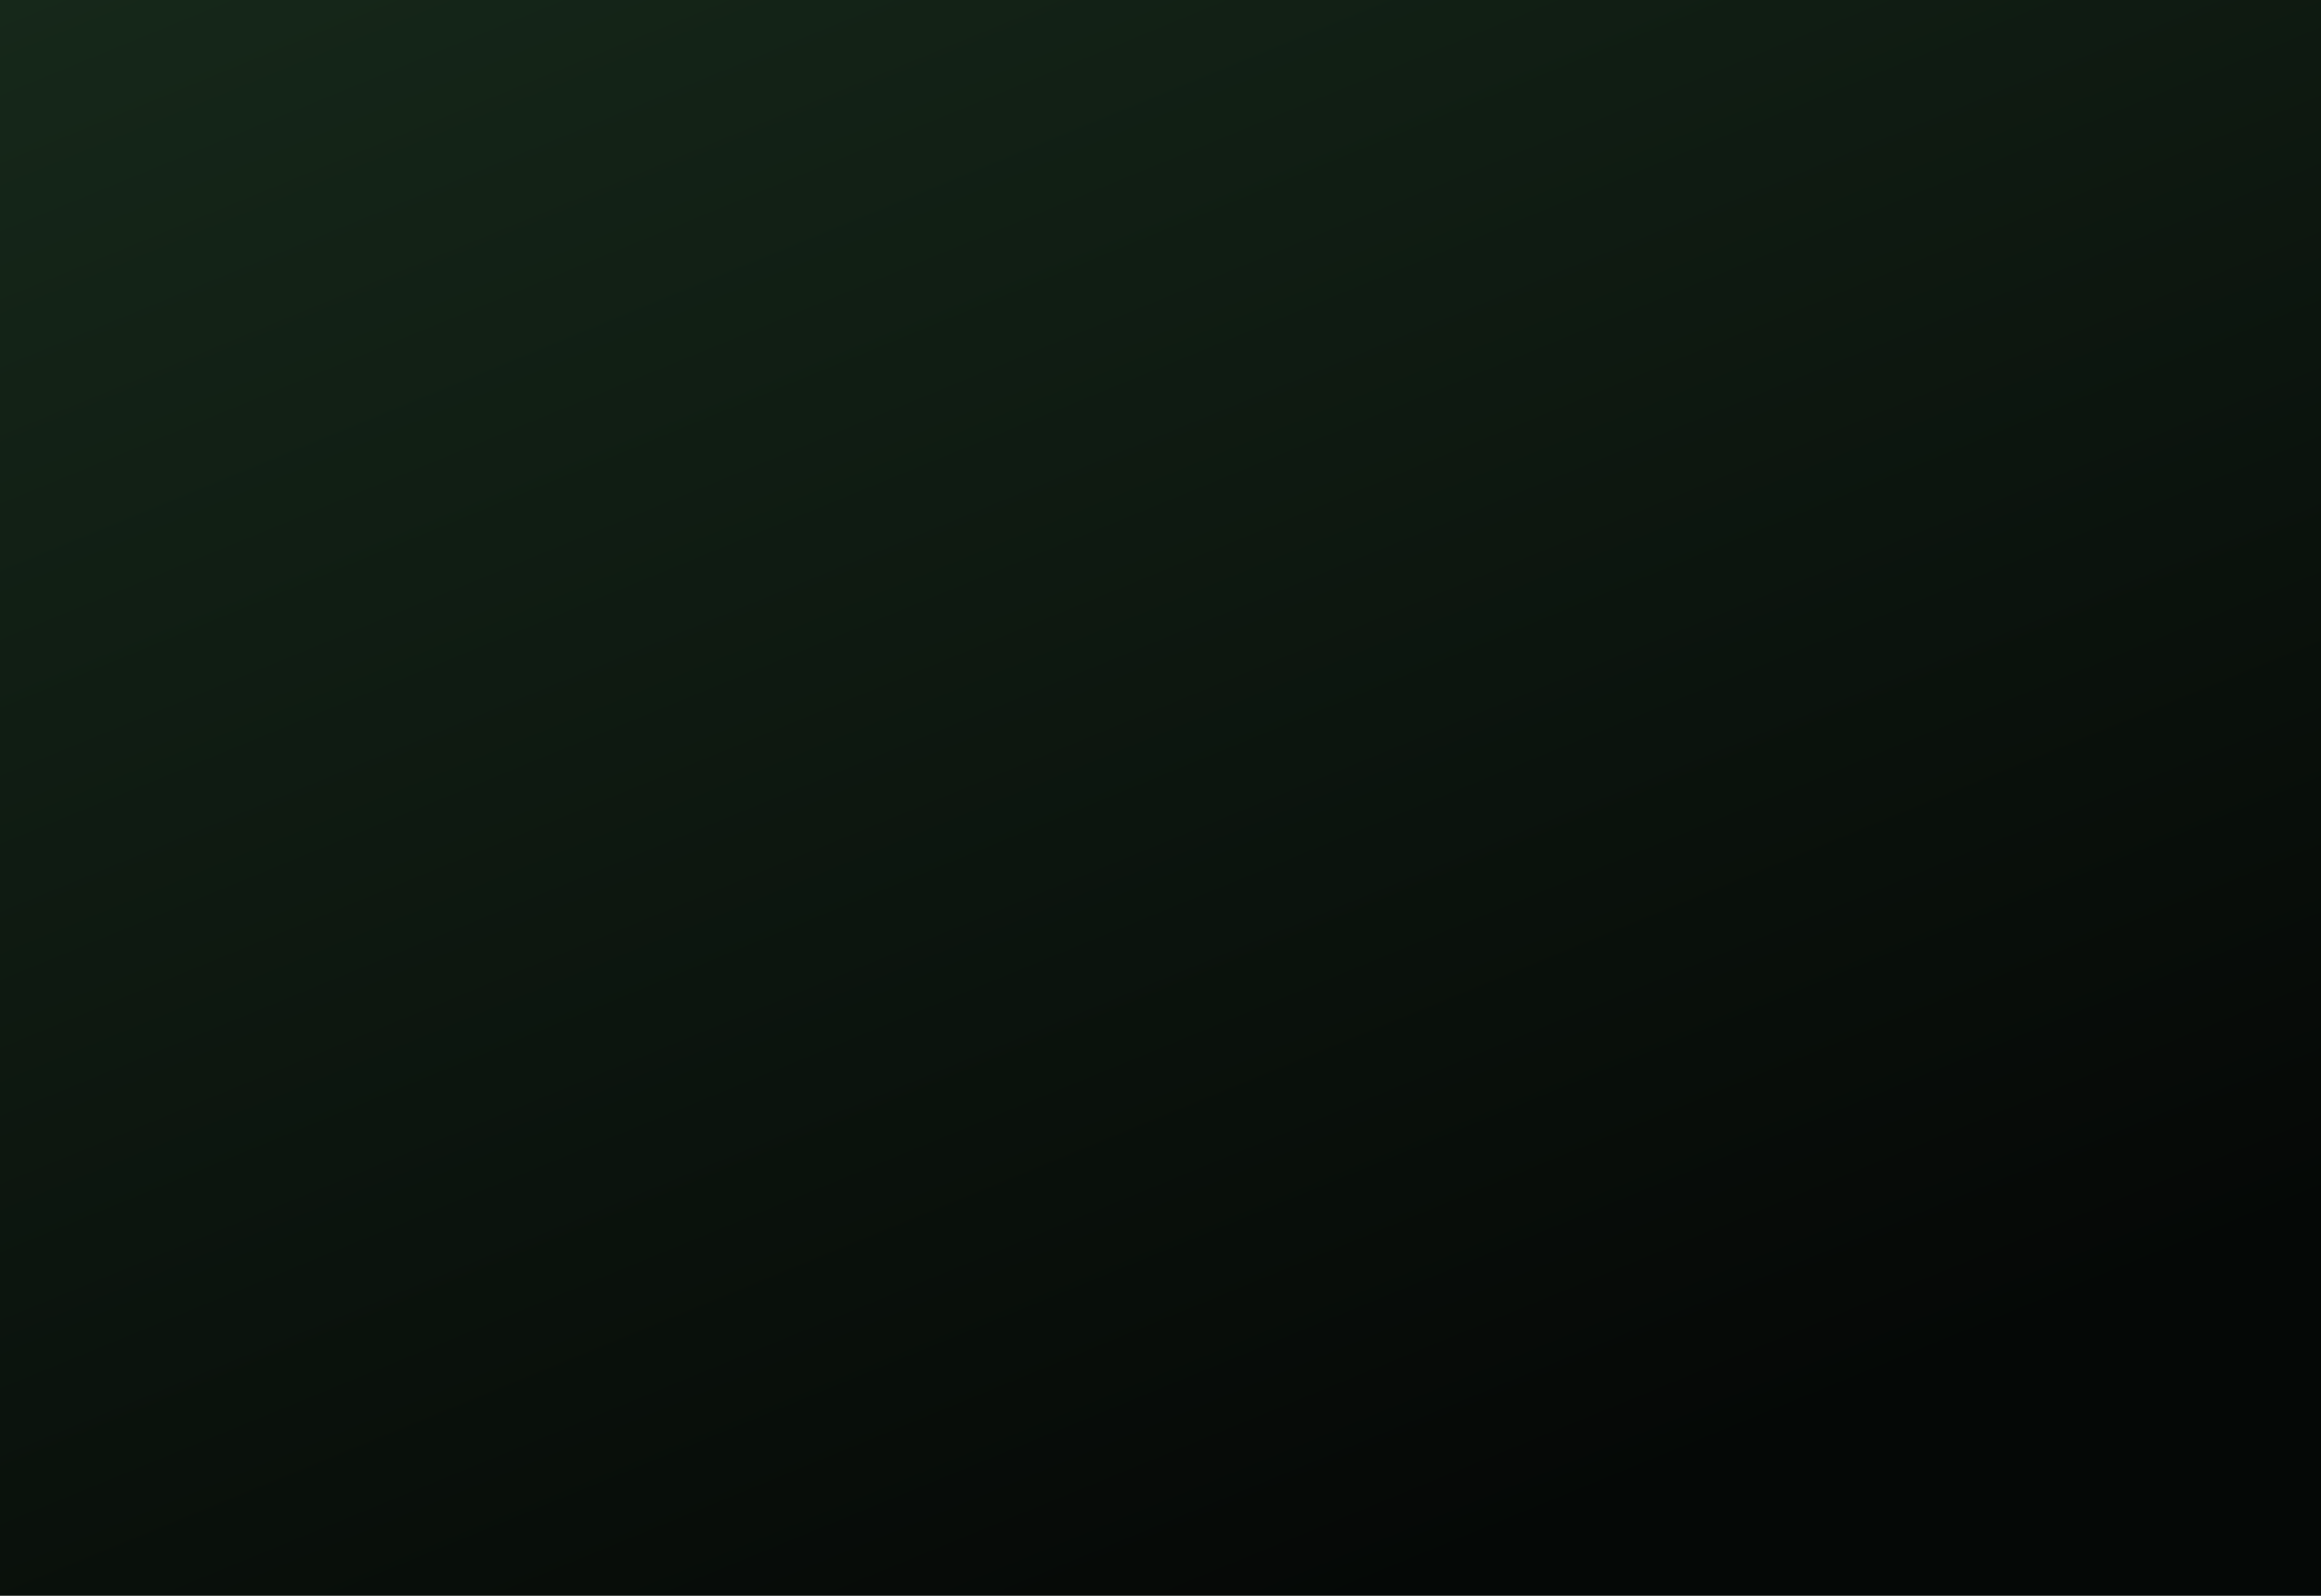
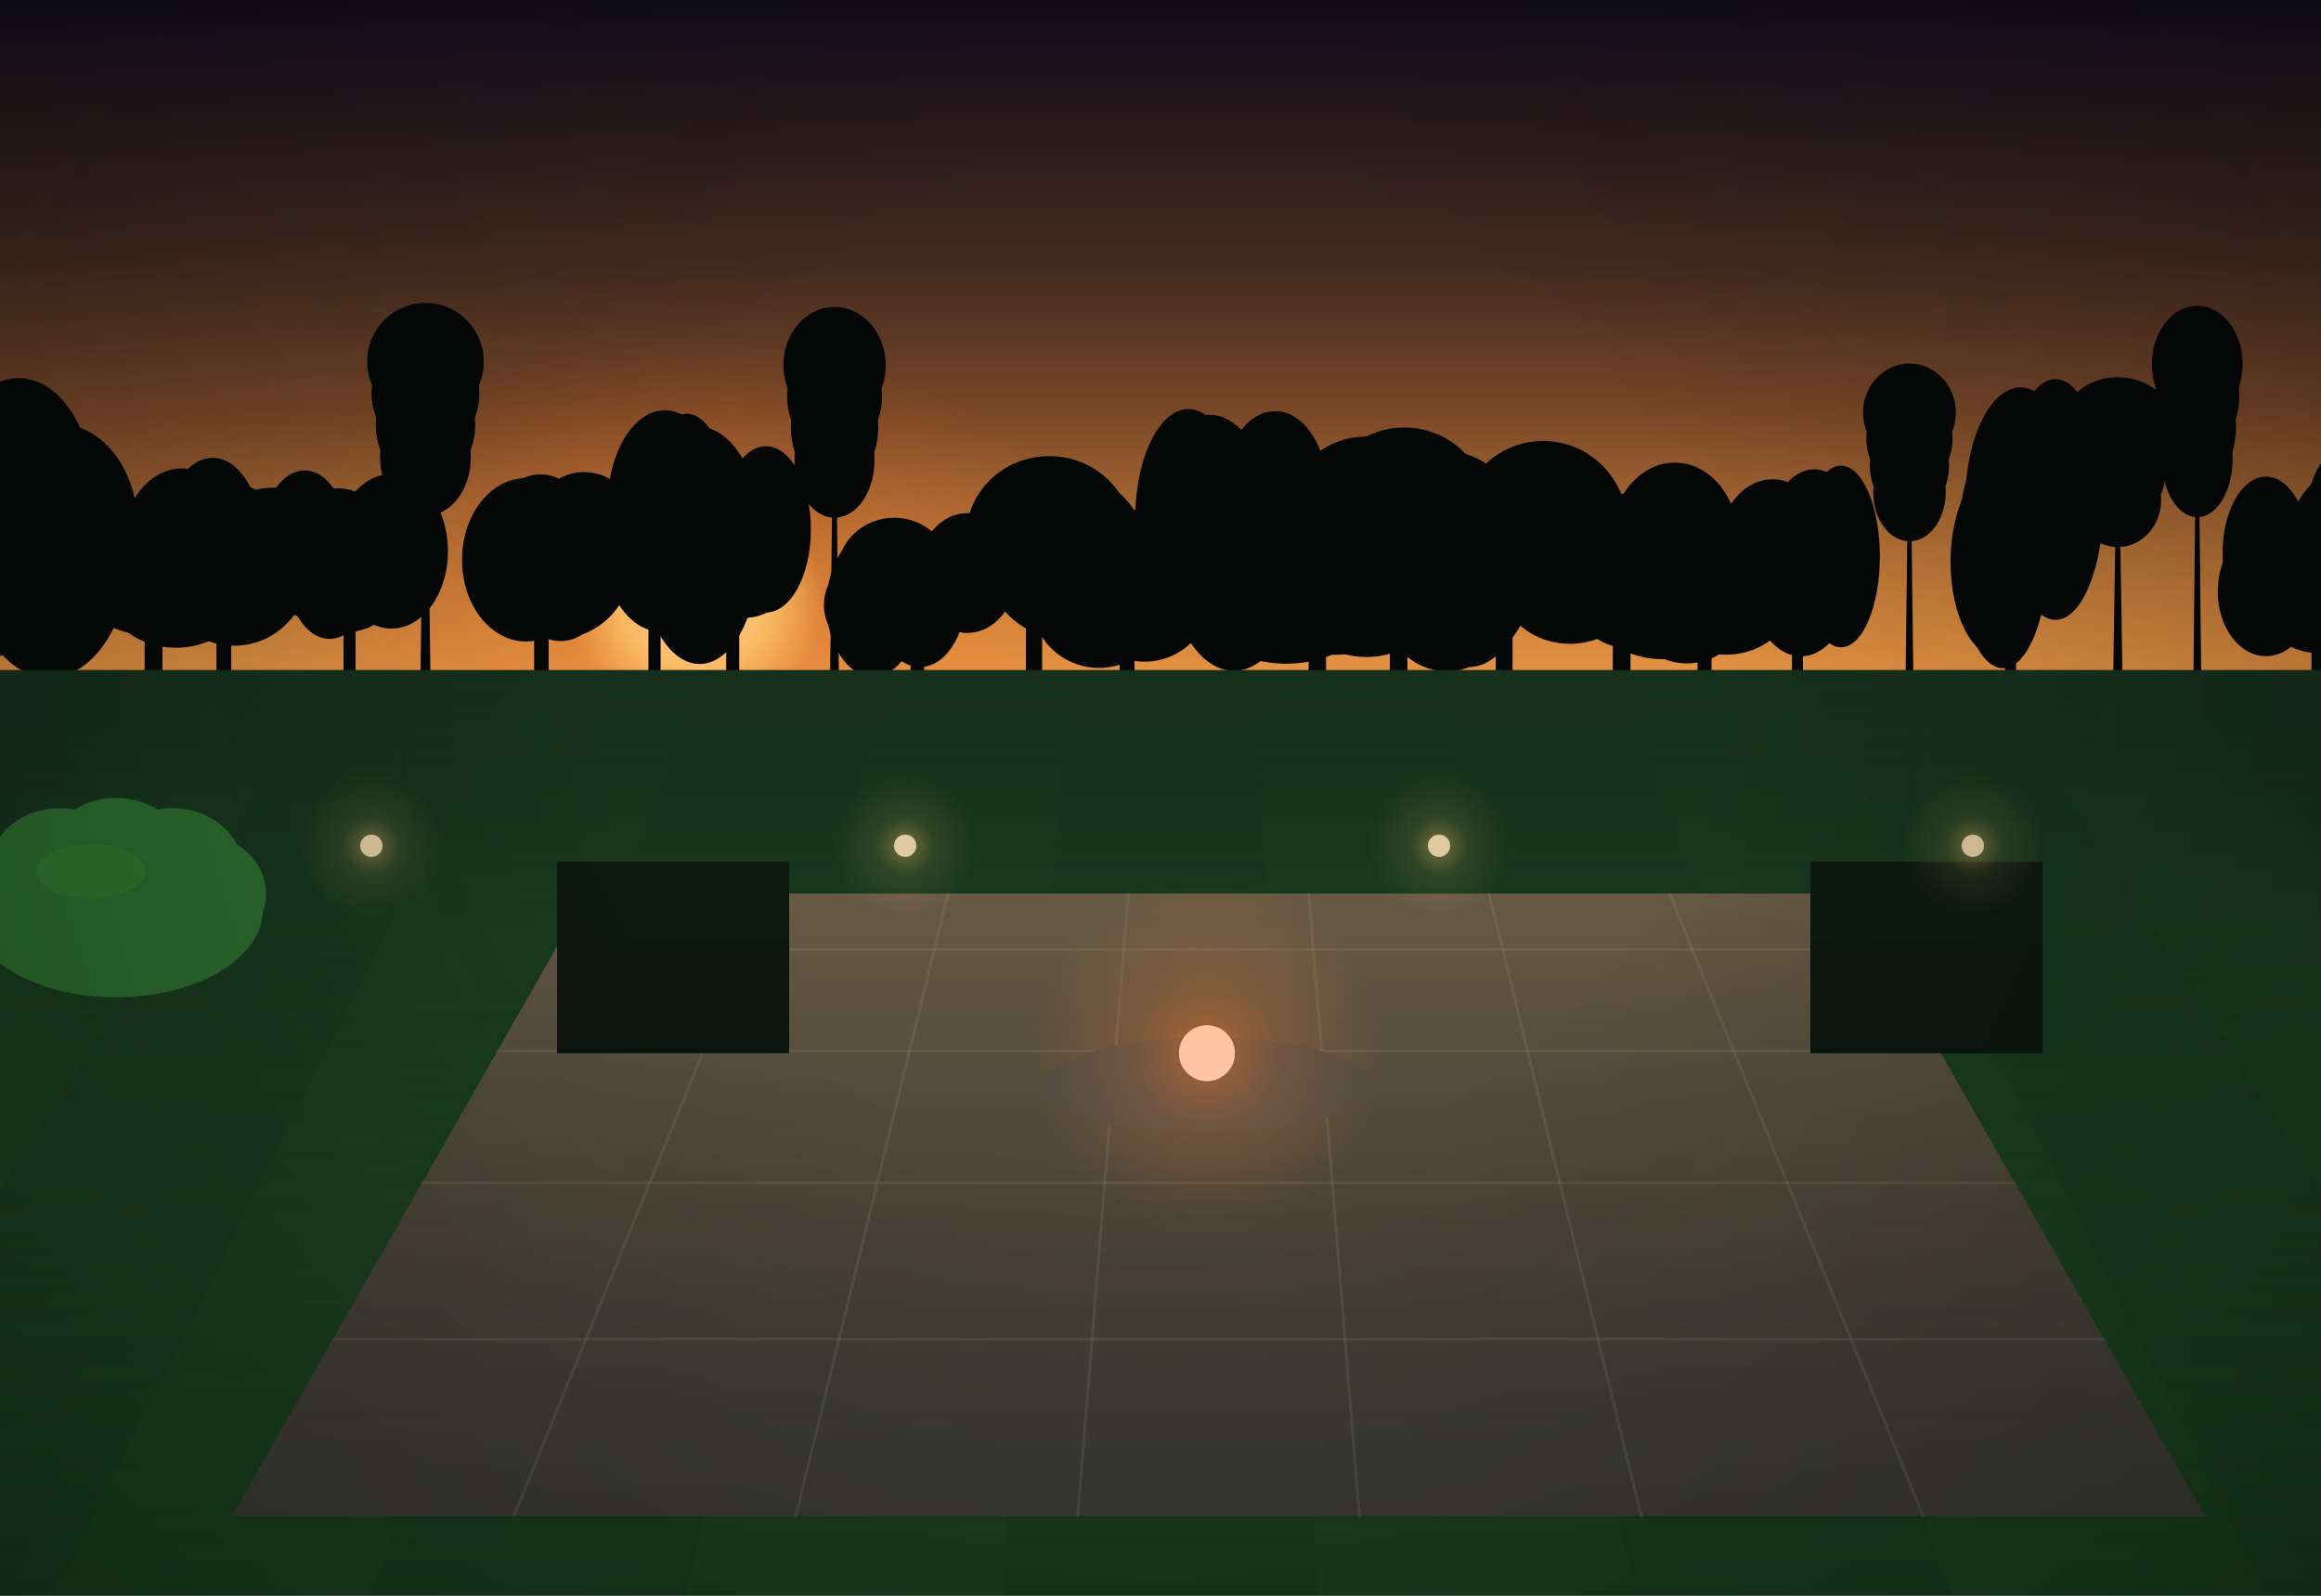
- <svg xmlns="http://www.w3.org/2000/svg" width="1600" height="1100" viewBox="0 0 1600 1100" preserveAspectRatio="xMidYMid slice">
-   <linearGradient id="g" x1="0" y1="0" x2=".6" y2="1">
-     <stop offset="0" stop-color="#16281a" />
-     <stop offset="1" stop-color="#050806" />
-   </linearGradient>
-   <rect width="1600" height="1100" fill="url(#g)" />
+ <svg xmlns="http://www.w3.org/2000/svg" width="1600" height="1100" viewBox="0 0 1600 1100" preserveAspectRatio="xMidYMid slice" role="img">
+   <defs>
+     <linearGradient id="project-patio-landscape-l1" gradientUnits="userSpaceOnUse" x1="0" y1="0" x2="0" y2="462">
+       <stop offset="0" stop-color="#100C1A" stop-opacity="1" />
+       <stop offset="0.4" stop-color="#442A20" stop-opacity="1" />
+       <stop offset="0.7" stop-color="#8D532A" stop-opacity="1" />
+       <stop offset="1" stop-color="#D97F33" stop-opacity="1" />
+     </linearGradient>
+     <radialGradient id="project-patio-landscape-r2" gradientUnits="userSpaceOnUse" cx="480" cy="415.8" r="299.2" gradientTransform="translate(480 415.8) scale(1 0.6) translate(-480 -415.8)">
+       <stop offset="0" stop-color="#F26B21" stop-opacity="0.5" />
+       <stop offset="0.5" stop-color="#F26B21" stop-opacity="0.2" />
+       <stop offset="1" stop-color="#F26B21" stop-opacity="0" />
+     </radialGradient>
+     <radialGradient id="project-patio-landscape-r3" gradientUnits="userSpaceOnUse" cx="480" cy="415.8" r="88" gradientTransform="translate(480 415.8) scale(1 0.9) translate(-480 -415.8)">
+       <stop offset="0" stop-color="#FFF0CE" stop-opacity="0.9" />
+       <stop offset="0.6" stop-color="#FFC46A" stop-opacity="0.8" />
+       <stop offset="1" stop-color="#FFC46A" stop-opacity="0" />
+     </radialGradient>
+     <linearGradient id="project-patio-landscape-l4" gradientUnits="userSpaceOnUse" x1="0" y1="286" x2="0" y2="567.6">
+       <stop offset="0" stop-color="#FFC46A" stop-opacity="0" />
+       <stop offset="0.7" stop-color="#FFC46A" stop-opacity="0.3" />
+       <stop offset="1" stop-color="#FFC46A" stop-opacity="0" />
+     </linearGradient>
+     <linearGradient id="project-patio-landscape-l5" gradientUnits="userSpaceOnUse" x1="0" y1="462" x2="0" y2="1100">
+       <stop offset="0" stop-color="#16301C" stop-opacity="1" />
+       <stop offset="0.3" stop-color="#1C4324" stop-opacity="1" />
+       <stop offset="1" stop-color="#20502A" stop-opacity="1" />
+     </linearGradient>
+     <linearGradient id="project-patio-landscape-l6" gradientUnits="userSpaceOnUse" x1="0" y1="462" x2="0" y2="1100">
+       <stop offset="0" stop-color="#16301C" stop-opacity="1" />
+       <stop offset="0.3" stop-color="#16301C" stop-opacity="0.5" />
+       <stop offset="0.7" stop-color="#16301C" stop-opacity="0.1" />
+       <stop offset="1" stop-color="#16301C" stop-opacity="0" />
+     </linearGradient>
+     <linearGradient id="project-patio-landscape-l7" gradientUnits="userSpaceOnUse" x1="0" y1="605" x2="0" y2="1100">
+       <stop offset="0" stop-color="#040705" stop-opacity="0" />
+       <stop offset="1" stop-color="#040705" stop-opacity="0.3" />
+     </linearGradient>
+     <linearGradient id="project-patio-landscape-l8" gradientUnits="userSpaceOnUse" x1="0" y1="616" x2="0" y2="1045">
+       <stop offset="0" stop-color="#FFC46A" stop-opacity="0.2" />
+       <stop offset="1" stop-color="#040705" stop-opacity="0.1" />
+     </linearGradient>
+     <radialGradient id="project-patio-landscape-r9" gradientUnits="userSpaceOnUse" cx="832" cy="726" r="123.2">
+       <stop offset="0" stop-color="#FF7C2E" stop-opacity="0.5" />
+       <stop offset="0.4" stop-color="#FF7C2E" stop-opacity="0.2" />
+       <stop offset="1" stop-color="#FF7C2E" stop-opacity="0" />
+     </radialGradient>
+     <radialGradient id="project-patio-landscape-r10" gradientUnits="userSpaceOnUse" cx="256" cy="583" r="49.3">
+       <stop offset="0" stop-color="#FFC46A" stop-opacity="0.4" />
+       <stop offset="0.4" stop-color="#FFC46A" stop-opacity="0.1" />
+       <stop offset="1" stop-color="#FFC46A" stop-opacity="0" />
+     </radialGradient>
+     <radialGradient id="project-patio-landscape-r11" gradientUnits="userSpaceOnUse" cx="624" cy="583" r="49.3">
+       <stop offset="0" stop-color="#FFC46A" stop-opacity="0.4" />
+       <stop offset="0.4" stop-color="#FFC46A" stop-opacity="0.1" />
+       <stop offset="1" stop-color="#FFC46A" stop-opacity="0" />
+     </radialGradient>
+     <radialGradient id="project-patio-landscape-r12" gradientUnits="userSpaceOnUse" cx="992" cy="583" r="49.3">
+       <stop offset="0" stop-color="#FFC46A" stop-opacity="0.4" />
+       <stop offset="0.4" stop-color="#FFC46A" stop-opacity="0.1" />
+       <stop offset="1" stop-color="#FFC46A" stop-opacity="0" />
+     </radialGradient>
+     <radialGradient id="project-patio-landscape-r13" gradientUnits="userSpaceOnUse" cx="1360" cy="583" r="49.3">
+       <stop offset="0" stop-color="#FFC46A" stop-opacity="0.4" />
+       <stop offset="0.4" stop-color="#FFC46A" stop-opacity="0.1" />
+       <stop offset="1" stop-color="#FFC46A" stop-opacity="0" />
+     </radialGradient>
+     <radialGradient id="project-patio-landscape-r14" gradientUnits="userSpaceOnUse" cx="800" cy="462" r="1248" gradientTransform="translate(800 462) scale(1 0.9) translate(-800 -462)">
+       <stop offset="0.3" stop-color="#040705" stop-opacity="0" />
+       <stop offset="1" stop-color="#040705" stop-opacity="0.4" />
+     </radialGradient>
+   </defs>
+   <rect x="0" y="0" width="1600" height="464" fill="url(#project-patio-landscape-l1)" />
+   <ellipse cx="480" cy="415.8" rx="299.2" ry="193.6" fill="url(#project-patio-landscape-r2)" />
+   <ellipse cx="480" cy="415.8" rx="88" ry="81" fill="url(#project-patio-landscape-r3)" />
+   <rect x="0" y="286" width="1600" height="281.6" fill="url(#project-patio-landscape-l4)" />
+   <rect x="-320" y="462" width="2240" height="60.5" fill="#040705" />
+   <ellipse cx="-202.3" cy="373.3" rx="59.8" ry="49" fill="#040705" />
+   <ellipse cx="-122.9" cy="362.8" rx="59" ry="65.3" fill="#040705" />
+   <ellipse cx="-155.6" cy="375.8" rx="48.5" ry="57.4" fill="#040705" />
+   <ellipse cx="-175.8" cy="391.1" rx="55.7" ry="60.5" fill="#040705" />
+   <ellipse cx="-120.6" cy="391.8" rx="61.8" ry="45.5" fill="#040705" />
+   <rect x="-166.2" y="402.4" width="12.4" height="67" fill="#040705" />
+   <ellipse cx="-117.5" cy="375.1" rx="45.4" ry="50.4" fill="#040705" />
+   <ellipse cx="-103.7" cy="376.1" rx="42.3" ry="55.4" fill="#040705" />
+   <ellipse cx="-74.2" cy="362.5" rx="51.7" ry="56" fill="#040705" />
+   <ellipse cx="-105.1" cy="360.3" rx="47.4" ry="47.6" fill="#040705" />
+   <ellipse cx="-114.6" cy="369" rx="39.9" ry="52.3" fill="#040705" />
+   <rect x="-103.3" y="401" width="11.2" height="68.6" fill="#040705" />
+   <path d="M -46.4 508.2 L -42.5 219.9 L -38.6 508.2 Z" fill="#040705" />
+   <ellipse cx="-42.5" cy="258.6" rx="39.3" ry="38.7" fill="#040705" />
+   <ellipse cx="-42.5" cy="279.6" rx="36.4" ry="38.7" fill="#040705" />
+   <ellipse cx="-42.5" cy="300.6" rx="33.5" ry="38.7" fill="#040705" />
+   <ellipse cx="-42.5" cy="321.6" rx="30.6" ry="38.7" fill="#040705" />
+   <ellipse cx="12.7" cy="343.8" rx="52.7" ry="83.2" fill="#040705" />
+   <ellipse cx="33.8" cy="380.5" rx="55.9" ry="86.7" fill="#040705" />
+   <ellipse cx="11.2" cy="343.3" rx="37.8" ry="81.2" fill="#040705" />
+   <ellipse cx="-6.7" cy="380.7" rx="43" ry="72.4" fill="#040705" />
+   <ellipse cx="40.1" cy="362.5" rx="54.8" ry="70.4" fill="#040705" />
+   <rect x="18.6" y="386.4" width="11.2" height="85" fill="#040705" />
+   <ellipse cx="121.3" cy="401.9" rx="51.4" ry="44.6" fill="#040705" />
+   <ellipse cx="119.2" cy="387.8" rx="44.1" ry="43.1" fill="#040705" />
+   <ellipse cx="127.3" cy="392.1" rx="44.4" ry="42.3" fill="#040705" />
+   <ellipse cx="149.8" cy="404.8" rx="42.7" ry="35.9" fill="#040705" />
+   <ellipse cx="102.6" cy="393.5" rx="52.8" ry="44.3" fill="#040705" />
+   <rect x="99.7" y="416.4" width="12.3" height="51.3" fill="#040705" />
+   <ellipse cx="125.1" cy="381.6" rx="42.5" ry="58.7" fill="#040705" />
+   <ellipse cx="161.4" cy="392.6" rx="51.6" ry="52.5" fill="#040705" />
+   <ellipse cx="146.6" cy="374.6" rx="34.5" ry="59" fill="#040705" />
+   <ellipse cx="151.6" cy="378.9" rx="49.5" ry="47.6" fill="#040705" />
+   <ellipse cx="187.1" cy="380.2" rx="42.2" ry="44" fill="#040705" />
+   <rect x="149.2" y="410.6" width="10.2" height="57.9" fill="#040705" />
+   <ellipse cx="236.7" cy="396" rx="42.3" ry="40.1" fill="#040705" />
+   <ellipse cx="210" cy="374.8" rx="30.5" ry="50.5" fill="#040705" />
+   <ellipse cx="269.8" cy="380" rx="39" ry="53.3" fill="#040705" />
+   <ellipse cx="227.2" cy="390.2" rx="30.5" ry="50.2" fill="#040705" />
+   <ellipse cx="232.8" cy="384.2" rx="39.6" ry="47.6" fill="#040705" />
+   <rect x="236.8" y="411.2" width="8.3" height="57.2" fill="#040705" />
+   <path d="M 289.3 508.2 L 293.3 208.8 L 297.3 508.2 Z" fill="#040705" />
+   <ellipse cx="293.3" cy="249.3" rx="40.2" ry="40.5" fill="#040705" />
+   <ellipse cx="293.3" cy="271.3" rx="37.2" ry="40.5" fill="#040705" />
+   <ellipse cx="293.3" cy="293.2" rx="34.3" ry="40.5" fill="#040705" />
+   <ellipse cx="293.3" cy="315.2" rx="31.3" ry="40.5" fill="#040705" />
+   <ellipse cx="402.6" cy="375.8" rx="41.9" ry="50.4" fill="#040705" />
+   <ellipse cx="386.4" cy="394.5" rx="35.1" ry="47.4" fill="#040705" />
+   <ellipse cx="362.5" cy="385.9" rx="44" ry="56.3" fill="#040705" />
+   <ellipse cx="372.5" cy="377.8" rx="37.9" ry="50.8" fill="#040705" />
+   <ellipse cx="385.6" cy="385.2" rx="50.8" ry="54.8" fill="#040705" />
+   <rect x="368.2" y="409.8" width="10" height="58.8" fill="#040705" />
+   <ellipse cx="482.3" cy="383.2" rx="40.3" ry="74.5" fill="#040705" />
+   <ellipse cx="458.3" cy="349" rx="39.5" ry="66.2" fill="#040705" />
+   <ellipse cx="455.4" cy="368.5" rx="41.6" ry="66.9" fill="#040705" />
+   <ellipse cx="480.1" cy="357.5" rx="41.8" ry="63.7" fill="#040705" />
+   <ellipse cx="473.3" cy="350.5" rx="29.4" ry="65.3" fill="#040705" />
+   <rect x="447" y="391.3" width="8.4" height="79.5" fill="#040705" />
+   <ellipse cx="478.1" cy="365.5" rx="41.2" ry="58.3" fill="#040705" />
+   <ellipse cx="475.7" cy="366" rx="34.5" ry="43.9" fill="#040705" />
+   <ellipse cx="513.6" cy="371.5" rx="41.8" ry="54.4" fill="#040705" />
+   <ellipse cx="528" cy="364.9" rx="31" ry="57.3" fill="#040705" />
+   <ellipse cx="476.4" cy="381.9" rx="34.2" ry="56" fill="#040705" />
+   <rect x="500.6" y="405.4" width="9" height="63.7" fill="#040705" />
+   <path d="M 571.7 508.2 L 575.3 211.6 L 578.8 508.2 Z" fill="#040705" />
+   <ellipse cx="575.3" cy="251.7" rx="35.3" ry="40.1" fill="#040705" />
+   <ellipse cx="575.3" cy="273.4" rx="32.7" ry="40.1" fill="#040705" />
+   <ellipse cx="575.3" cy="295.1" rx="30.1" ry="40.1" fill="#040705" />
+   <ellipse cx="575.3" cy="316.8" rx="27.6" ry="40.1" fill="#040705" />
+   <ellipse cx="666.8" cy="395" rx="34" ry="41.3" fill="#040705" />
+   <ellipse cx="634.2" cy="413.2" rx="31.1" ry="46.6" fill="#040705" />
+   <ellipse cx="601.8" cy="416.7" rx="32" ry="49.7" fill="#040705" />
+   <ellipse cx="616.4" cy="394.4" rx="39.2" ry="37.5" fill="#040705" />
+   <ellipse cx="606.9" cy="417" rx="38.9" ry="36.3" fill="#040705" />
+   <rect x="627.7" y="416.5" width="9.4" height="51.1" fill="#040705" />
+   <ellipse cx="725" cy="382" rx="37.7" ry="48.9" fill="#040705" />
+   <ellipse cx="734.5" cy="374.1" rx="50" ry="43.4" fill="#040705" />
+   <ellipse cx="734.7" cy="383.1" rx="56.4" ry="57.3" fill="#040705" />
+   <ellipse cx="733.8" cy="389.7" rx="53.3" ry="49.1" fill="#040705" />
+   <ellipse cx="723.3" cy="369.1" rx="57.1" ry="54.7" fill="#040705" />
+   <rect x="707.2" y="407" width="11.2" height="61.9" fill="#040705" />
+   <ellipse cx="757.6" cy="415.1" rx="46.2" ry="45.3" fill="#040705" />
+   <ellipse cx="798.4" cy="390.3" rx="52" ry="40.8" fill="#040705" />
+   <ellipse cx="790.4" cy="410.7" rx="51.9" ry="34.8" fill="#040705" />
+   <ellipse cx="801.2" cy="397.8" rx="52.9" ry="39.2" fill="#040705" />
+   <ellipse cx="789" cy="408.4" rx="46.9" ry="47.7" fill="#040705" />
+   <rect x="771.8" y="419.8" width="10.3" height="47.5" fill="#040705" />
+   <ellipse cx="819.2" cy="358.1" rx="36.7" ry="76.1" fill="#040705" />
+   <ellipse cx="850.6" cy="381.2" rx="46" ry="81.2" fill="#040705" />
+   <ellipse cx="833.7" cy="357.2" rx="42.1" ry="71.3" fill="#040705" />
+   <ellipse cx="861.6" cy="370.2" rx="43.3" ry="57.8" fill="#040705" />
+   <ellipse cx="879" cy="338.6" rx="36.1" ry="55.2" fill="#040705" />
+   <rect x="846" y="390.1" width="9.6" height="80.9" fill="#040705" />
+   <ellipse cx="942" cy="420.8" rx="43.4" ry="32.1" fill="#040705" />
+   <ellipse cx="903.3" cy="410.4" rx="54.5" ry="39.8" fill="#040705" />
+   <ellipse cx="925.2" cy="398.4" rx="59.3" ry="34.9" fill="#040705" />
+   <ellipse cx="886.6" cy="417.7" rx="58.9" ry="39.8" fill="#040705" />
+   <ellipse cx="864.3" cy="399.5" rx="53.2" ry="41.1" fill="#040705" />
+   <rect x="902.1" y="420.9" width="12" height="46.3" fill="#040705" />
+   <ellipse cx="997.4" cy="396.1" rx="51.8" ry="66.7" fill="#040705" />
+   <ellipse cx="942.2" cy="354.6" rx="55.4" ry="53.7" fill="#040705" />
+   <ellipse cx="968.1" cy="349.3" rx="56.6" ry="54.6" fill="#040705" />
+   <ellipse cx="953.7" cy="378" rx="41" ry="61.7" fill="#040705" />
+   <ellipse cx="920.1" cy="383.1" rx="58.5" ry="68.3" fill="#040705" />
+   <rect x="958.1" y="394.9" width="12.1" height="75.5" fill="#040705" />
+   <ellipse cx="1004.4" cy="394.6" rx="53" ry="64.8" fill="#040705" />
+   <ellipse cx="996.7" cy="385.6" rx="59.2" ry="74.7" fill="#040705" />
+   <ellipse cx="1063.8" cy="362.3" rx="58" ry="58.3" fill="#040705" />
+   <ellipse cx="1012.6" cy="390" rx="41.2" ry="69.8" fill="#040705" />
+   <ellipse cx="1061.8" cy="365.4" rx="41.1" ry="54.1" fill="#040705" />
+   <rect x="1031.1" y="393" width="11.6" height="77.6" fill="#040705" />
+   <ellipse cx="1146.6" cy="400" rx="60.6" ry="54.4" fill="#040705" />
+   <ellipse cx="1082.3" cy="395.2" rx="51.2" ry="48.6" fill="#040705" />
+   <ellipse cx="1154.5" cy="371.9" rx="43.8" ry="53" fill="#040705" />
+   <ellipse cx="1154.9" cy="374" rx="46.5" ry="47" fill="#040705" />
+   <ellipse cx="1120.1" cy="393.3" rx="41.5" ry="53" fill="#040705" />
+   <rect x="1111.8" y="406.7" width="12.2" height="62.2" fill="#040705" />
+   <ellipse cx="1188.9" cy="409.4" rx="32.5" ry="34.8" fill="#040705" />
+   <ellipse cx="1158.2" cy="401.2" rx="36.5" ry="33.8" fill="#040705" />
+   <ellipse cx="1162.1" cy="404.7" rx="33.7" ry="41.2" fill="#040705" />
+   <ellipse cx="1189.7" cy="410" rx="47.2" ry="41.3" fill="#040705" />
+   <ellipse cx="1163" cy="417.7" rx="41.2" ry="39.6" fill="#040705" />
+   <rect x="1170.2" y="421.1" width="9.7" height="46" fill="#040705" />
+   <ellipse cx="1256.4" cy="390.1" rx="35.1" ry="46.4" fill="#040705" />
+   <ellipse cx="1250.6" cy="376.3" rx="32.7" ry="52.8" fill="#040705" />
+   <ellipse cx="1222" cy="377.5" rx="37.3" ry="47.1" fill="#040705" />
+   <ellipse cx="1269.1" cy="383.6" rx="26.8" ry="62.6" fill="#040705" />
+   <ellipse cx="1241.5" cy="392.4" rx="37.2" ry="60" fill="#040705" />
+   <rect x="1235.3" y="406.4" width="7.6" height="62.5" fill="#040705" />
+   <path d="M 1313.1 508.2 L 1316.3 250.5 L 1319.5 508.2 Z" fill="#040705" />
+   <ellipse cx="1316.3" cy="284.4" rx="32" ry="33.8" fill="#040705" />
+   <ellipse cx="1316.3" cy="302.7" rx="29.7" ry="33.8" fill="#040705" />
+   <ellipse cx="1316.3" cy="321" rx="27.3" ry="33.8" fill="#040705" />
+   <ellipse cx="1316.3" cy="339.3" rx="25" ry="33.8" fill="#040705" />
+   <ellipse cx="1392.8" cy="346.8" rx="38.1" ry="79.7" fill="#040705" />
+   <ellipse cx="1388.1" cy="348.5" rx="26.2" ry="67.9" fill="#040705" />
+   <ellipse cx="1417" cy="344.3" rx="33.3" ry="83" fill="#040705" />
+   <ellipse cx="1377.4" cy="387.3" rx="32.8" ry="65.5" fill="#040705" />
+   <ellipse cx="1380.8" cy="379.2" rx="31.5" ry="81.4" fill="#040705" />
+   <rect x="1382.1" y="389.5" width="7.7" height="81.5" fill="#040705" />
+   <path d="M 1456.1 508.2 L 1459.9 260 L 1463.8 508.2 Z" fill="#040705" />
+   <ellipse cx="1459.9" cy="292.3" rx="38.3" ry="32.3" fill="#040705" />
+   <ellipse cx="1459.9" cy="309.8" rx="35.5" ry="32.3" fill="#040705" />
+   <ellipse cx="1459.9" cy="327.3" rx="32.7" ry="32.3" fill="#040705" />
+   <ellipse cx="1459.9" cy="344.8" rx="29.9" ry="32.3" fill="#040705" />
+   <path d="M 1511.6 508.2 L 1514.7 210.8 L 1517.9 508.2 Z" fill="#040705" />
+   <ellipse cx="1514.7" cy="251" rx="31.3" ry="40.2" fill="#040705" />
+   <ellipse cx="1514.7" cy="272.8" rx="29" ry="40.2" fill="#040705" />
+   <ellipse cx="1514.7" cy="294.5" rx="26.7" ry="40.2" fill="#040705" />
+   <ellipse cx="1514.7" cy="316.3" rx="24.4" ry="40.2" fill="#040705" />
+   <ellipse cx="1562.1" cy="407.7" rx="33.3" ry="44.6" fill="#040705" />
+   <ellipse cx="1612.8" cy="382.7" rx="37.4" ry="57.2" fill="#040705" />
+   <ellipse cx="1619.8" cy="373.3" rx="34.1" ry="43.9" fill="#040705" />
+   <ellipse cx="1597.9" cy="403.2" rx="44.5" ry="46.9" fill="#040705" />
+   <ellipse cx="1562.1" cy="381.5" rx="30" ry="53" fill="#040705" />
+   <rect x="1593.4" y="406.6" width="8.9" height="62.4" fill="#040705" />
+   <ellipse cx="1639.4" cy="390.7" rx="42.5" ry="50.6" fill="#040705" />
+   <ellipse cx="1698.2" cy="396.2" rx="53.2" ry="64.4" fill="#040705" />
+   <ellipse cx="1709.6" cy="357.6" rx="44.8" ry="49.8" fill="#040705" />
+   <ellipse cx="1669.3" cy="389.4" rx="52.7" ry="70.7" fill="#040705" />
+   <ellipse cx="1643.3" cy="355.1" rx="53.5" ry="60.9" fill="#040705" />
+   <rect x="1665" y="399" width="10.8" height="70.8" fill="#040705" />
+   <ellipse cx="1742.8" cy="420.8" rx="42.2" ry="39.1" fill="#040705" />
+   <ellipse cx="1770.7" cy="410.6" rx="34.2" ry="34.7" fill="#040705" />
+   <ellipse cx="1755.3" cy="416" rx="35.4" ry="32.4" fill="#040705" />
+   <ellipse cx="1757.1" cy="412.4" rx="31.1" ry="46.2" fill="#040705" />
+   <ellipse cx="1741.4" cy="394.1" rx="40.8" ry="31.5" fill="#040705" />
+   <rect x="1735.9" y="420.9" width="8.9" height="46.3" fill="#040705" />
+   <rect x="0" y="462" width="1600" height="640" fill="url(#project-patio-landscape-l5)" />
+   <polygon points="-400,1100 -181.8,1100 230.5,462 104,462" fill="#357F35" opacity="0.1" />
+   <polygon points="36.4,1100 254.5,1100 483.6,462 357.1,462" fill="#357F35" opacity="0.1" />
+   <polygon points="472.7,1100 690.9,1100 736.7,462 610.2,462" fill="#357F35" opacity="0.1" />
+   <polygon points="909.1,1100 1127.3,1100 989.8,462 863.3,462" fill="#357F35" opacity="0.1" />
+   <polygon points="1345.5,1100 1563.6,1100 1242.9,462 1116.4,462" fill="#357F35" opacity="0.1" />
+   <polygon points="1781.8,1100 2000,1100 1496,462 1369.5,462" fill="#357F35" opacity="0.1" />
+   <rect x="0" y="462" width="1600" height="638" fill="url(#project-patio-landscape-l6)" />
+   <rect x="0" y="605" width="1600" height="495" fill="url(#project-patio-landscape-l7)" />
+   <polygon points="160,1045 1520,1045 1275.2,616 404.8,616" fill="#41403A" />
+   <polygon points="160,1045 1520,1045 1275.2,616 404.8,616" fill="url(#project-patio-landscape-l8)" />
+   <path d="M 354.3 1045 L 529.1 616" fill="none" stroke="#8E8C82" stroke-width="1.9" stroke-linecap="round" stroke-linejoin="round" opacity="0.2" />
+   <path d="M 548.6 1045 L 653.5 616" fill="none" stroke="#8E8C82" stroke-width="1.9" stroke-linecap="round" stroke-linejoin="round" opacity="0.2" />
+   <path d="M 742.9 1045 L 777.8 616" fill="none" stroke="#8E8C82" stroke-width="1.9" stroke-linecap="round" stroke-linejoin="round" opacity="0.2" />
+   <path d="M 937.1 1045 L 902.2 616" fill="none" stroke="#8E8C82" stroke-width="1.9" stroke-linecap="round" stroke-linejoin="round" opacity="0.2" />
+   <path d="M 1131.4 1045 L 1026.5 616" fill="none" stroke="#8E8C82" stroke-width="1.9" stroke-linecap="round" stroke-linejoin="round" opacity="0.2" />
+   <path d="M 1325.7 1045 L 1150.9 616" fill="none" stroke="#8E8C82" stroke-width="1.9" stroke-linecap="round" stroke-linejoin="round" opacity="0.2" />
+   <path d="M 382.9 654.4 L 1297.1 654.4" fill="none" stroke="#8E8C82" stroke-width="1.9" stroke-linecap="round" stroke-linejoin="round" opacity="0.2" />
+   <path d="M 342.9 724.5 L 1337.1 724.5" fill="none" stroke="#8E8C82" stroke-width="1.9" stroke-linecap="round" stroke-linejoin="round" opacity="0.2" />
+   <path d="M 291 815.4 L 1389 815.4" fill="none" stroke="#8E8C82" stroke-width="1.9" stroke-linecap="round" stroke-linejoin="round" opacity="0.2" />
+   <path d="M 229.6 923 L 1450.4 923" fill="none" stroke="#8E8C82" stroke-width="1.9" stroke-linecap="round" stroke-linejoin="round" opacity="0.2" />
+   <ellipse cx="832" cy="748" rx="112" ry="33" fill="#4E4C45" />
+   <ellipse cx="832" cy="726" rx="123.2" ry="123.2" fill="url(#project-patio-landscape-r9)" />
+   <ellipse cx="832" cy="726" rx="19.3" ry="19.3" fill="#FFC4A1" opacity="1" />
+   <rect x="384" y="638" width="160" height="88" fill="#0C150F" />
+   <rect x="384" y="594" width="160" height="55" fill="#0D1811" />
+   <rect x="1248" y="638" width="160" height="88" fill="#0C150F" />
+   <rect x="1248" y="594" width="160" height="55" fill="#0D1811" />
+   <ellipse cx="256" cy="583" rx="49.3" ry="49.3" fill="url(#project-patio-landscape-r10)" />
+   <ellipse cx="256" cy="583" rx="7.7" ry="7.7" fill="#FFE4BC" opacity="0.8" />
+   <ellipse cx="624" cy="583" rx="49.3" ry="49.3" fill="url(#project-patio-landscape-r11)" />
+   <ellipse cx="624" cy="583" rx="7.7" ry="7.7" fill="#FFE4BC" opacity="0.8" />
+   <ellipse cx="992" cy="583" rx="49.3" ry="49.3" fill="url(#project-patio-landscape-r12)" />
+   <ellipse cx="992" cy="583" rx="7.7" ry="7.7" fill="#FFE4BC" opacity="0.8" />
+   <ellipse cx="1360" cy="583" rx="49.3" ry="49.3" fill="url(#project-patio-landscape-r13)" />
+   <ellipse cx="1360" cy="583" rx="7.7" ry="7.7" fill="#FFE4BC" opacity="0.8" />
+   <ellipse cx="80" cy="627" rx="101.2" ry="60.5" fill="#2C6B2E" />
+   <ellipse cx="135" cy="616" rx="48.4" ry="41.8" fill="#2C6B2E" />
+   <ellipse cx="118.9" cy="598.9" rx="48.4" ry="41.8" fill="#2C6B2E" />
+   <ellipse cx="80" cy="591.8" rx="48.4" ry="41.8" fill="#2C6B2E" />
+   <ellipse cx="41.1" cy="598.9" rx="48.4" ry="41.8" fill="#2C6B2E" />
+   <ellipse cx="25" cy="616" rx="48.4" ry="41.8" fill="#2C6B2E" />
+   <ellipse cx="62.4" cy="600.6" rx="37.4" ry="18.7" fill="#3E8E28" opacity="0.3" />
+   <rect x="0" y="0" width="1600" height="1100" fill="url(#project-patio-landscape-r14)" />
</svg>
